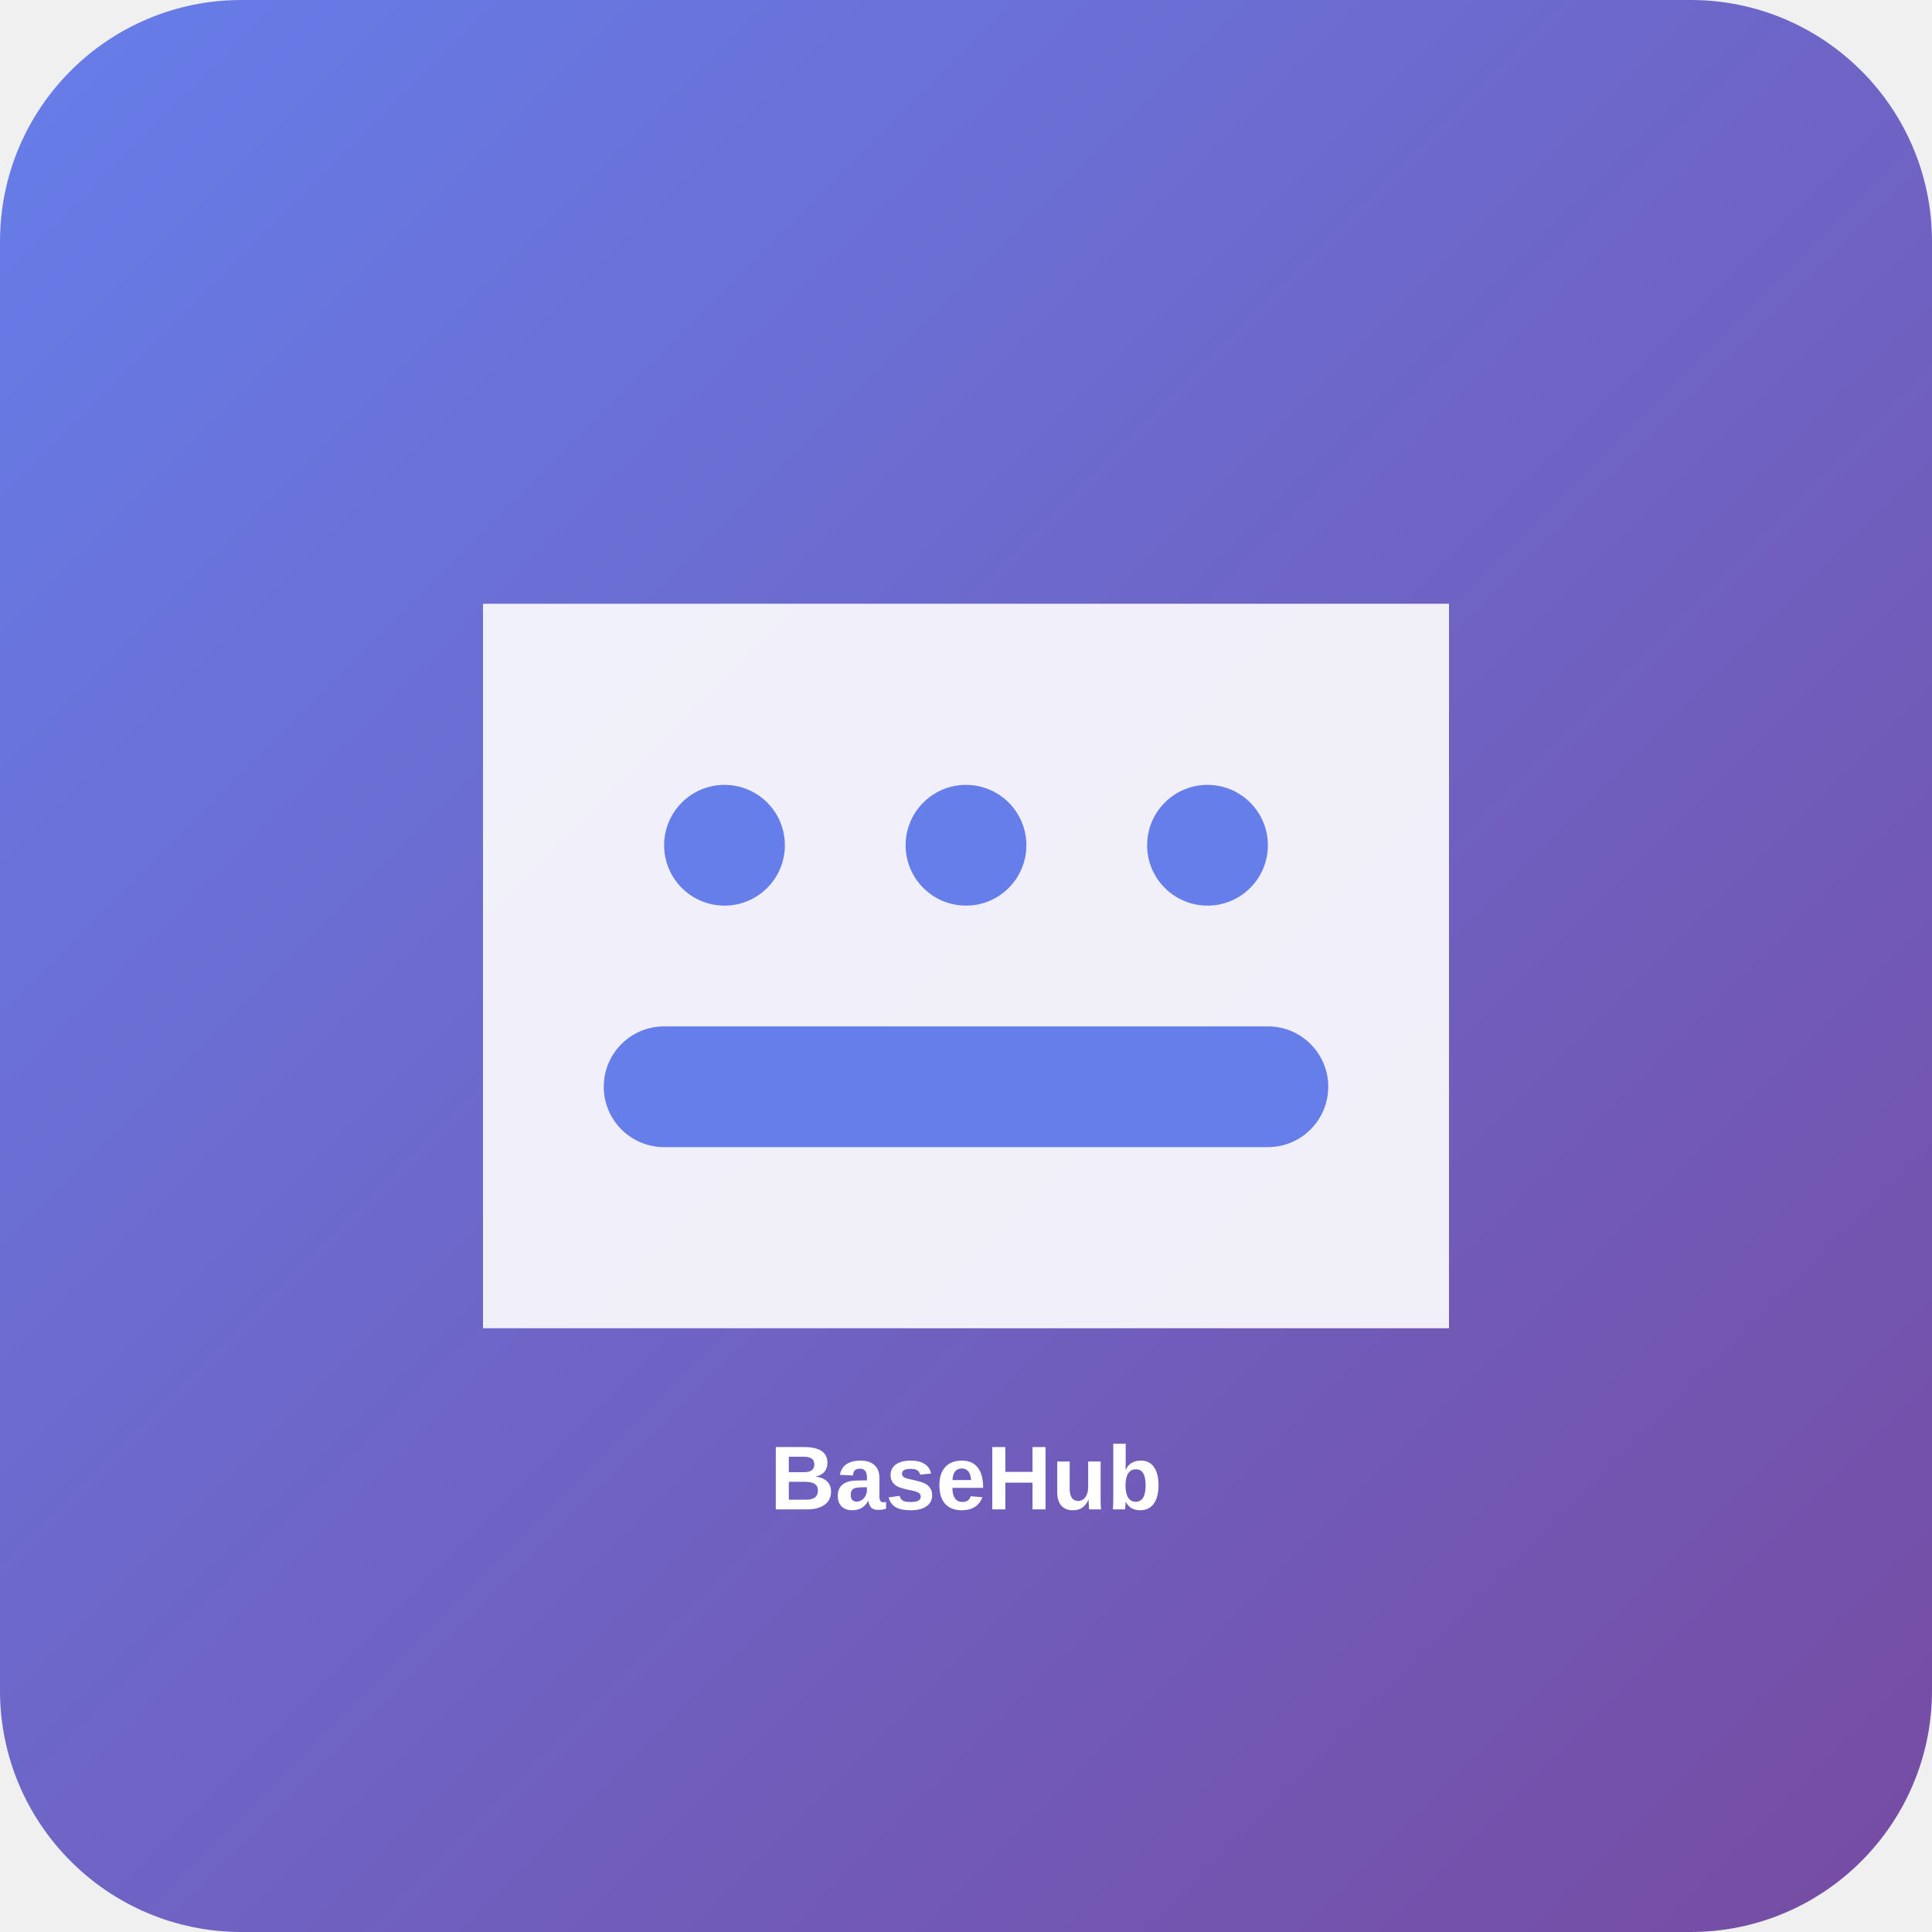
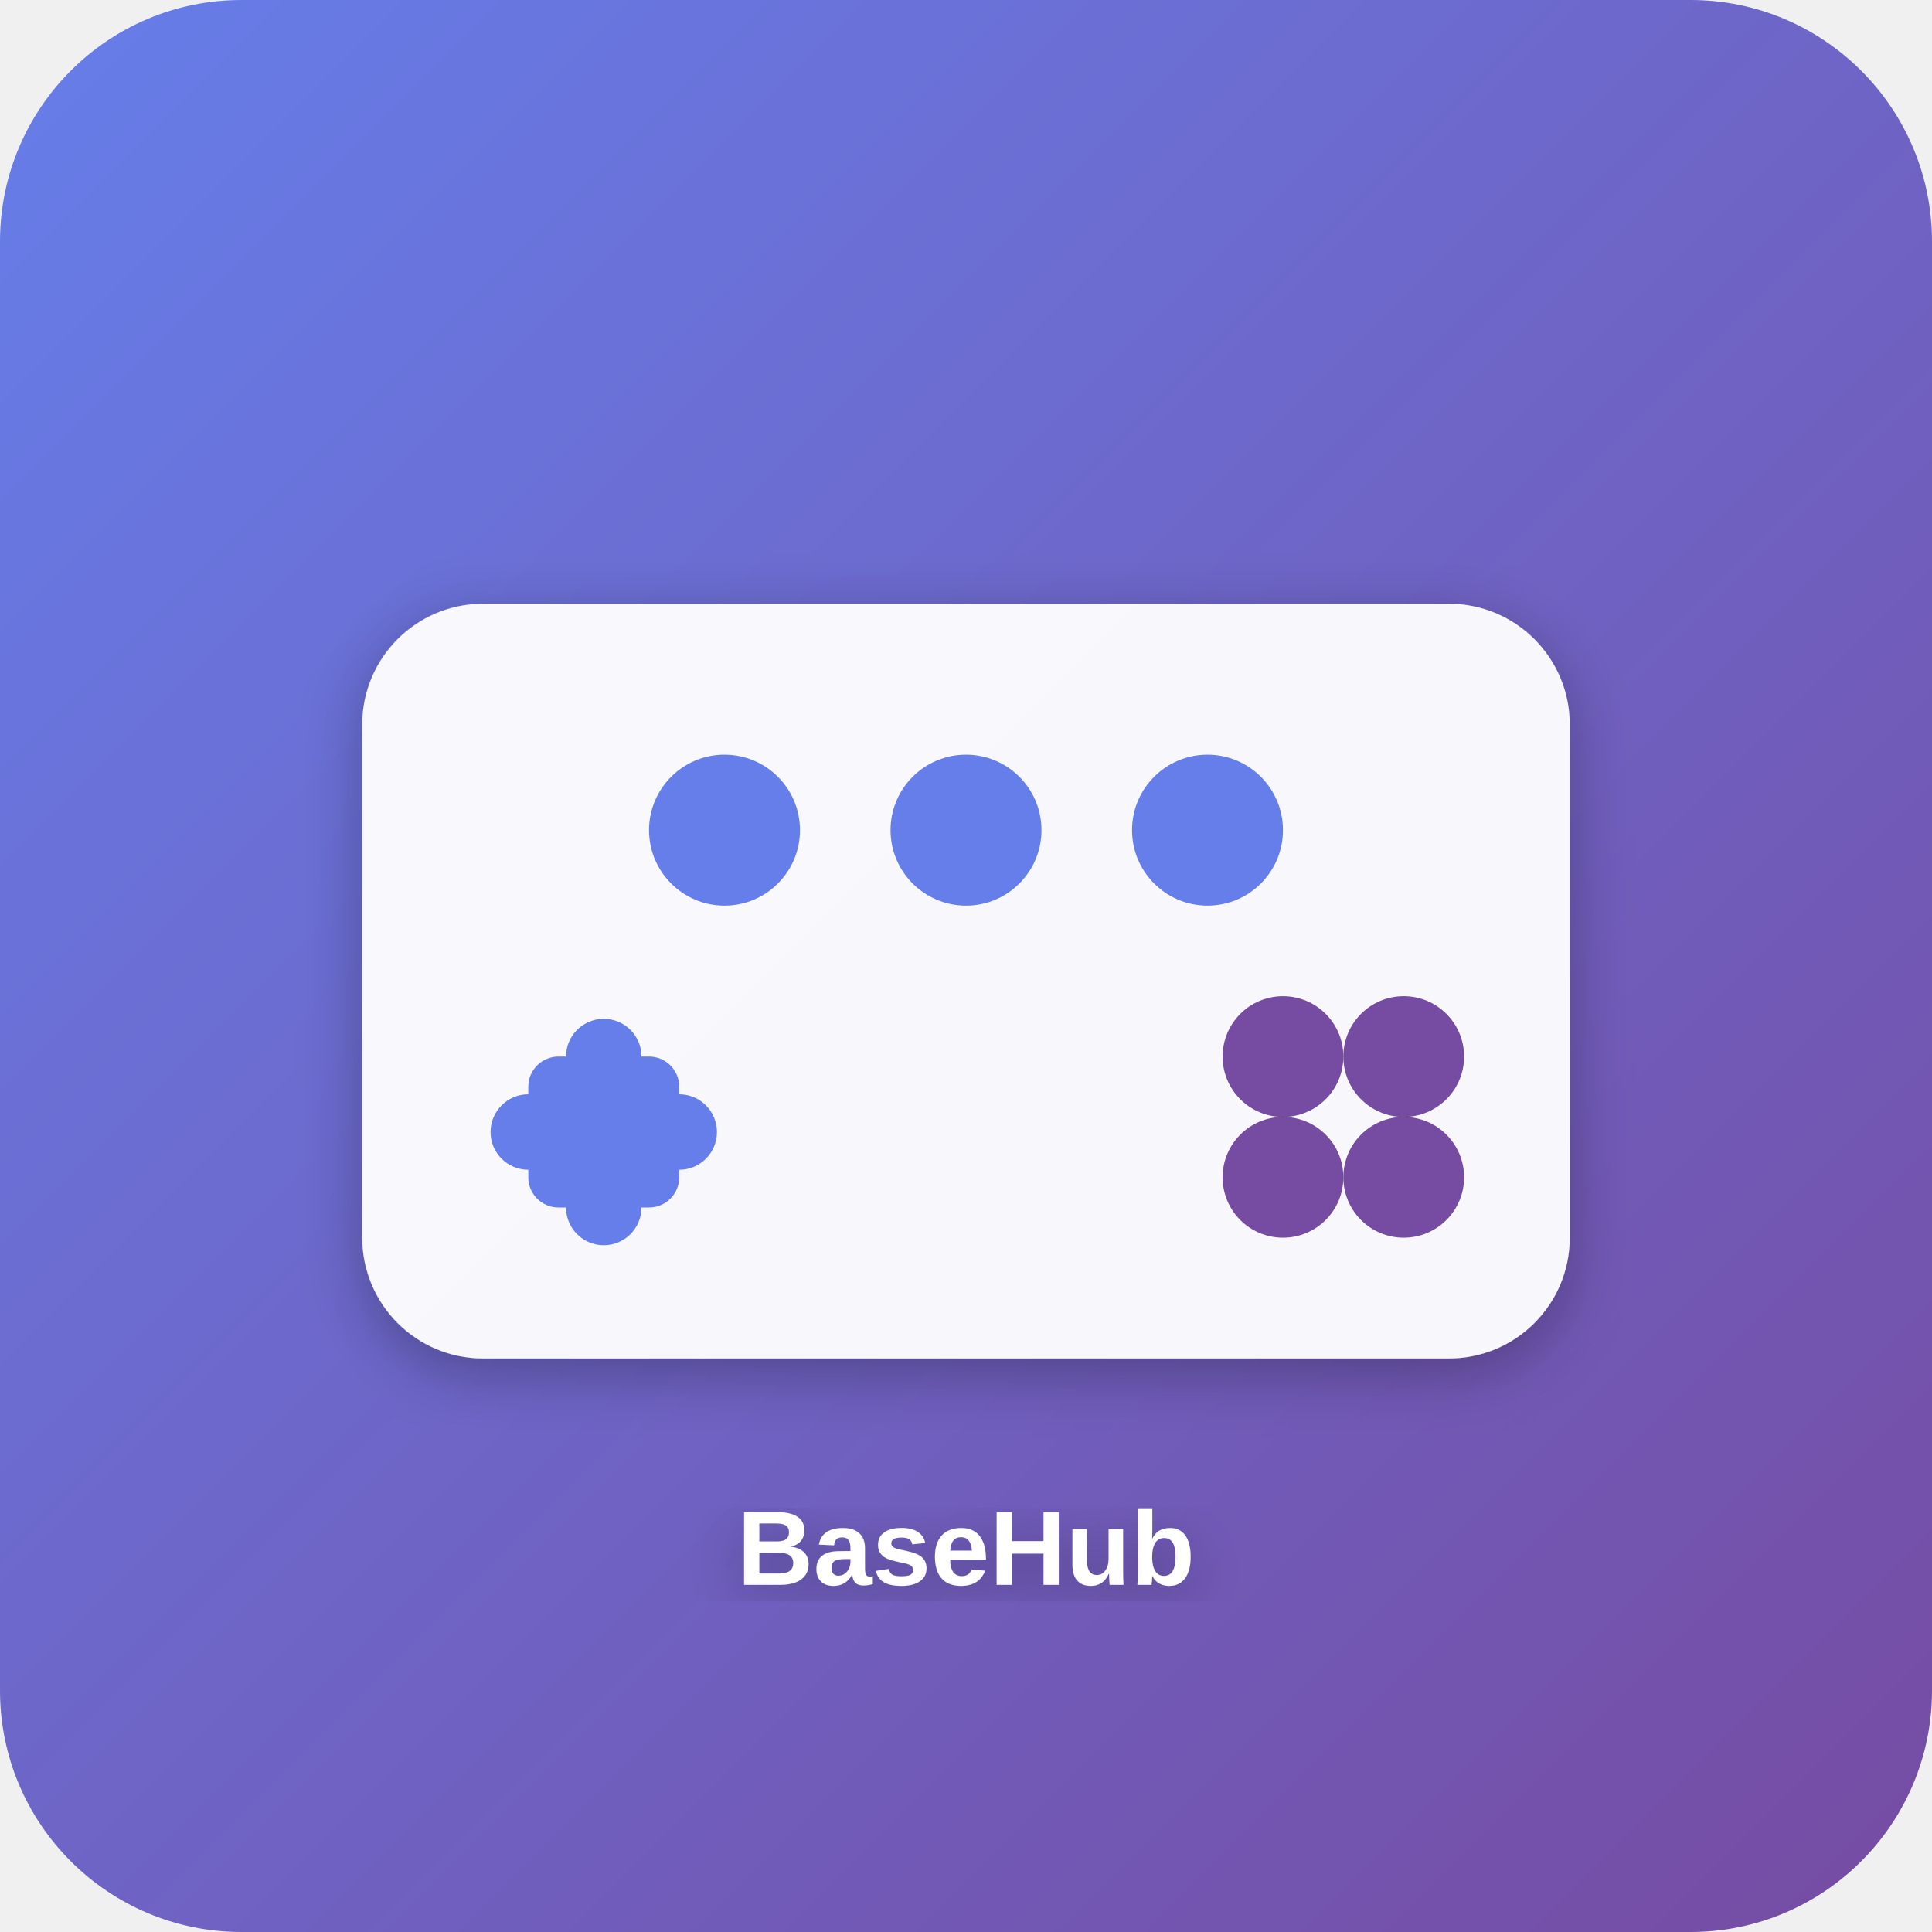
<svg xmlns="http://www.w3.org/2000/svg" width="512" height="512" viewBox="0 0 512 512" fill="none">
-   <rect width="512" height="512" rx="64" fill="url(#gradient)" />
  <defs>
    <linearGradient id="gradient" x1="0%" y1="0%" x2="100%" y2="100%">
      <stop offset="0%" style="stop-color:#667eea;stop-opacity:1" />
      <stop offset="100%" style="stop-color:#764ba2;stop-opacity:1" />
    </linearGradient>
+     <filter id="shadow" x="-20%" y="-20%" width="140%" height="140%">
+       <feDropShadow dx="0" dy="4" stdDeviation="8" flood-color="rgba(0,0,0,0.3)" />
+     </filter>
  </defs>
-   <path d="M128 160h256v192H128z" fill="white" opacity="0.9" />
-   <circle cx="192" cy="224" r="16" fill="#667eea" />
-   <circle cx="256" cy="224" r="16" fill="#667eea" />
-   <circle cx="320" cy="224" r="16" fill="#667eea" />
-   <rect x="160" y="272" width="192" height="32" rx="16" fill="#667eea" />
-   <text x="256" y="400" text-anchor="middle" fill="white" font-family="Arial, sans-serif" font-size="24" font-weight="bold">BaseHub</text>
+   <rect width="512" height="512" rx="64" fill="url(#gradient)" />
+   <rect x="96" y="160" width="320" height="200" rx="32" fill="white" opacity="0.95" filter="url(#shadow)" />
+   <circle cx="192" cy="220" r="20" fill="#667eea" />
+   <circle cx="256" cy="220" r="20" fill="#667eea" />
+   <circle cx="320" cy="220" r="20" fill="#667eea" />
+   <rect x="140" y="280" width="40" height="40" rx="8" fill="#667eea" />
+   <rect x="150" y="270" width="20" height="60" rx="10" fill="#667eea" />
+   <rect x="130" y="290" width="60" height="20" rx="10" fill="#667eea" />
+   <circle cx="340" cy="280" r="16" fill="#764ba2" />
+   <circle cx="372" cy="280" r="16" fill="#764ba2" />
+   <circle cx="340" cy="312" r="16" fill="#764ba2" />
+   <circle cx="372" cy="312" r="16" fill="#764ba2" />
+   <text x="256" y="420" text-anchor="middle" fill="white" font-family="Arial, sans-serif" font-size="28" font-weight="bold" filter="url(#shadow)">BaseHub</text>
</svg>
